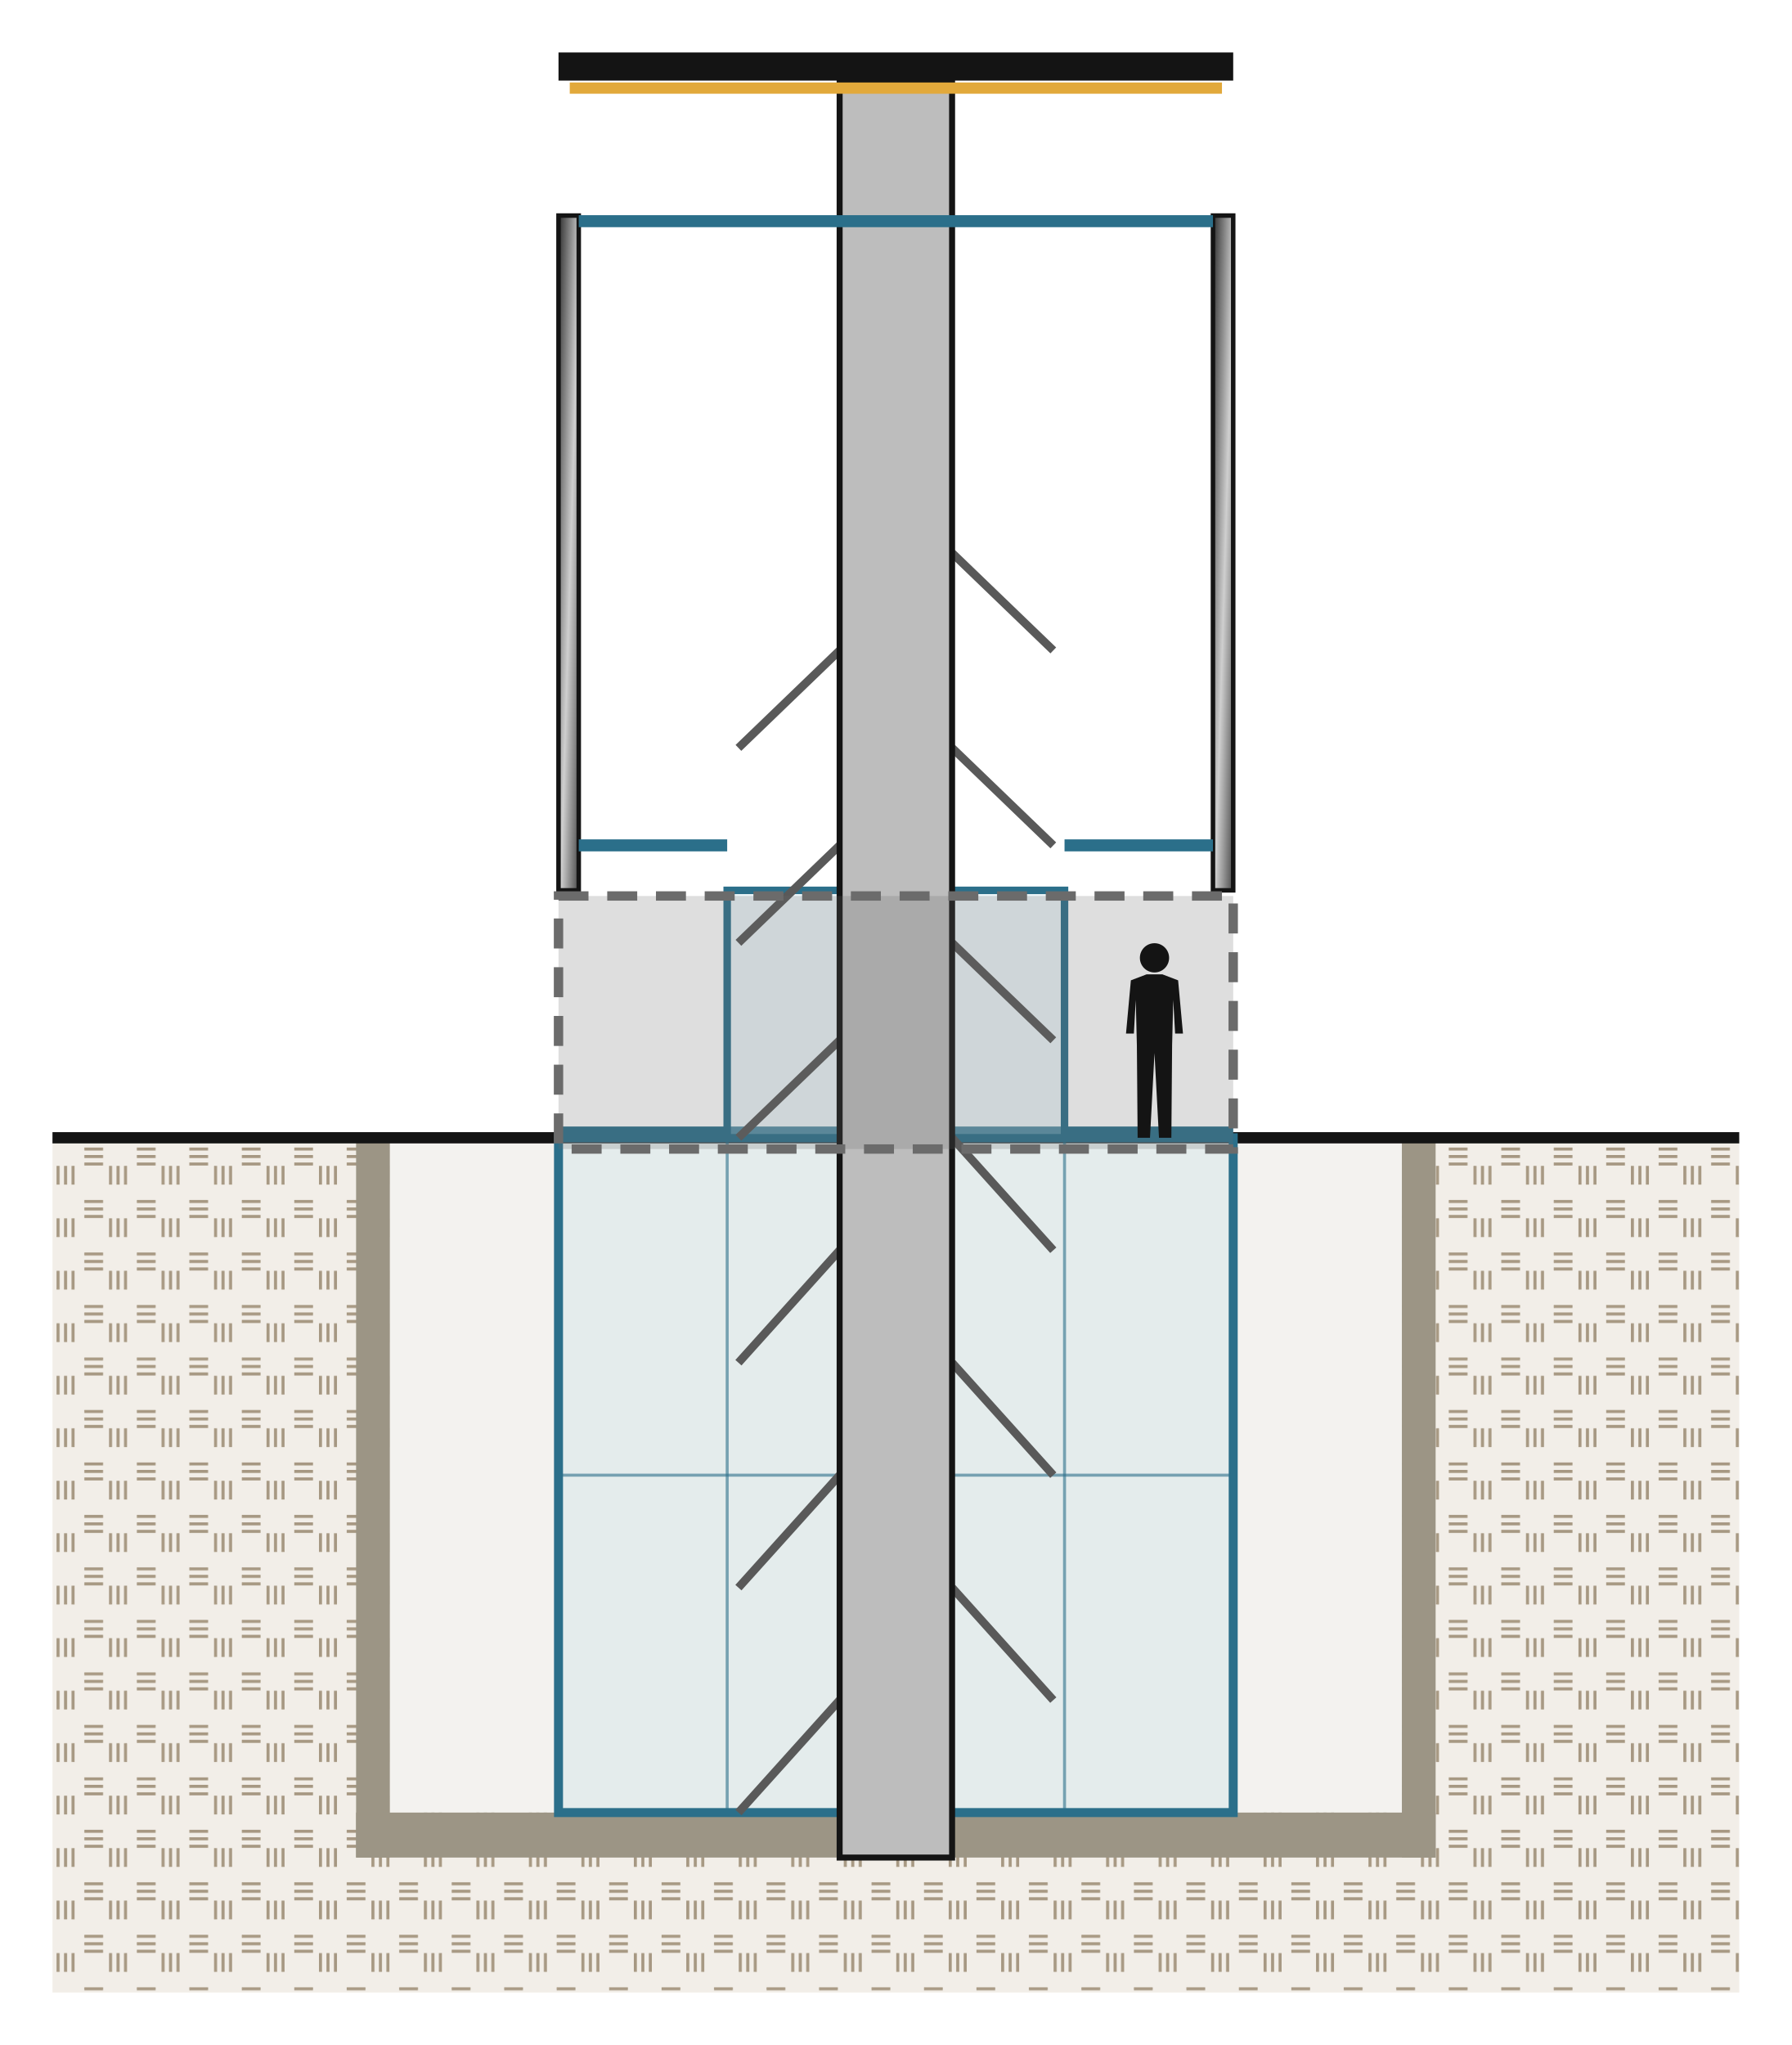
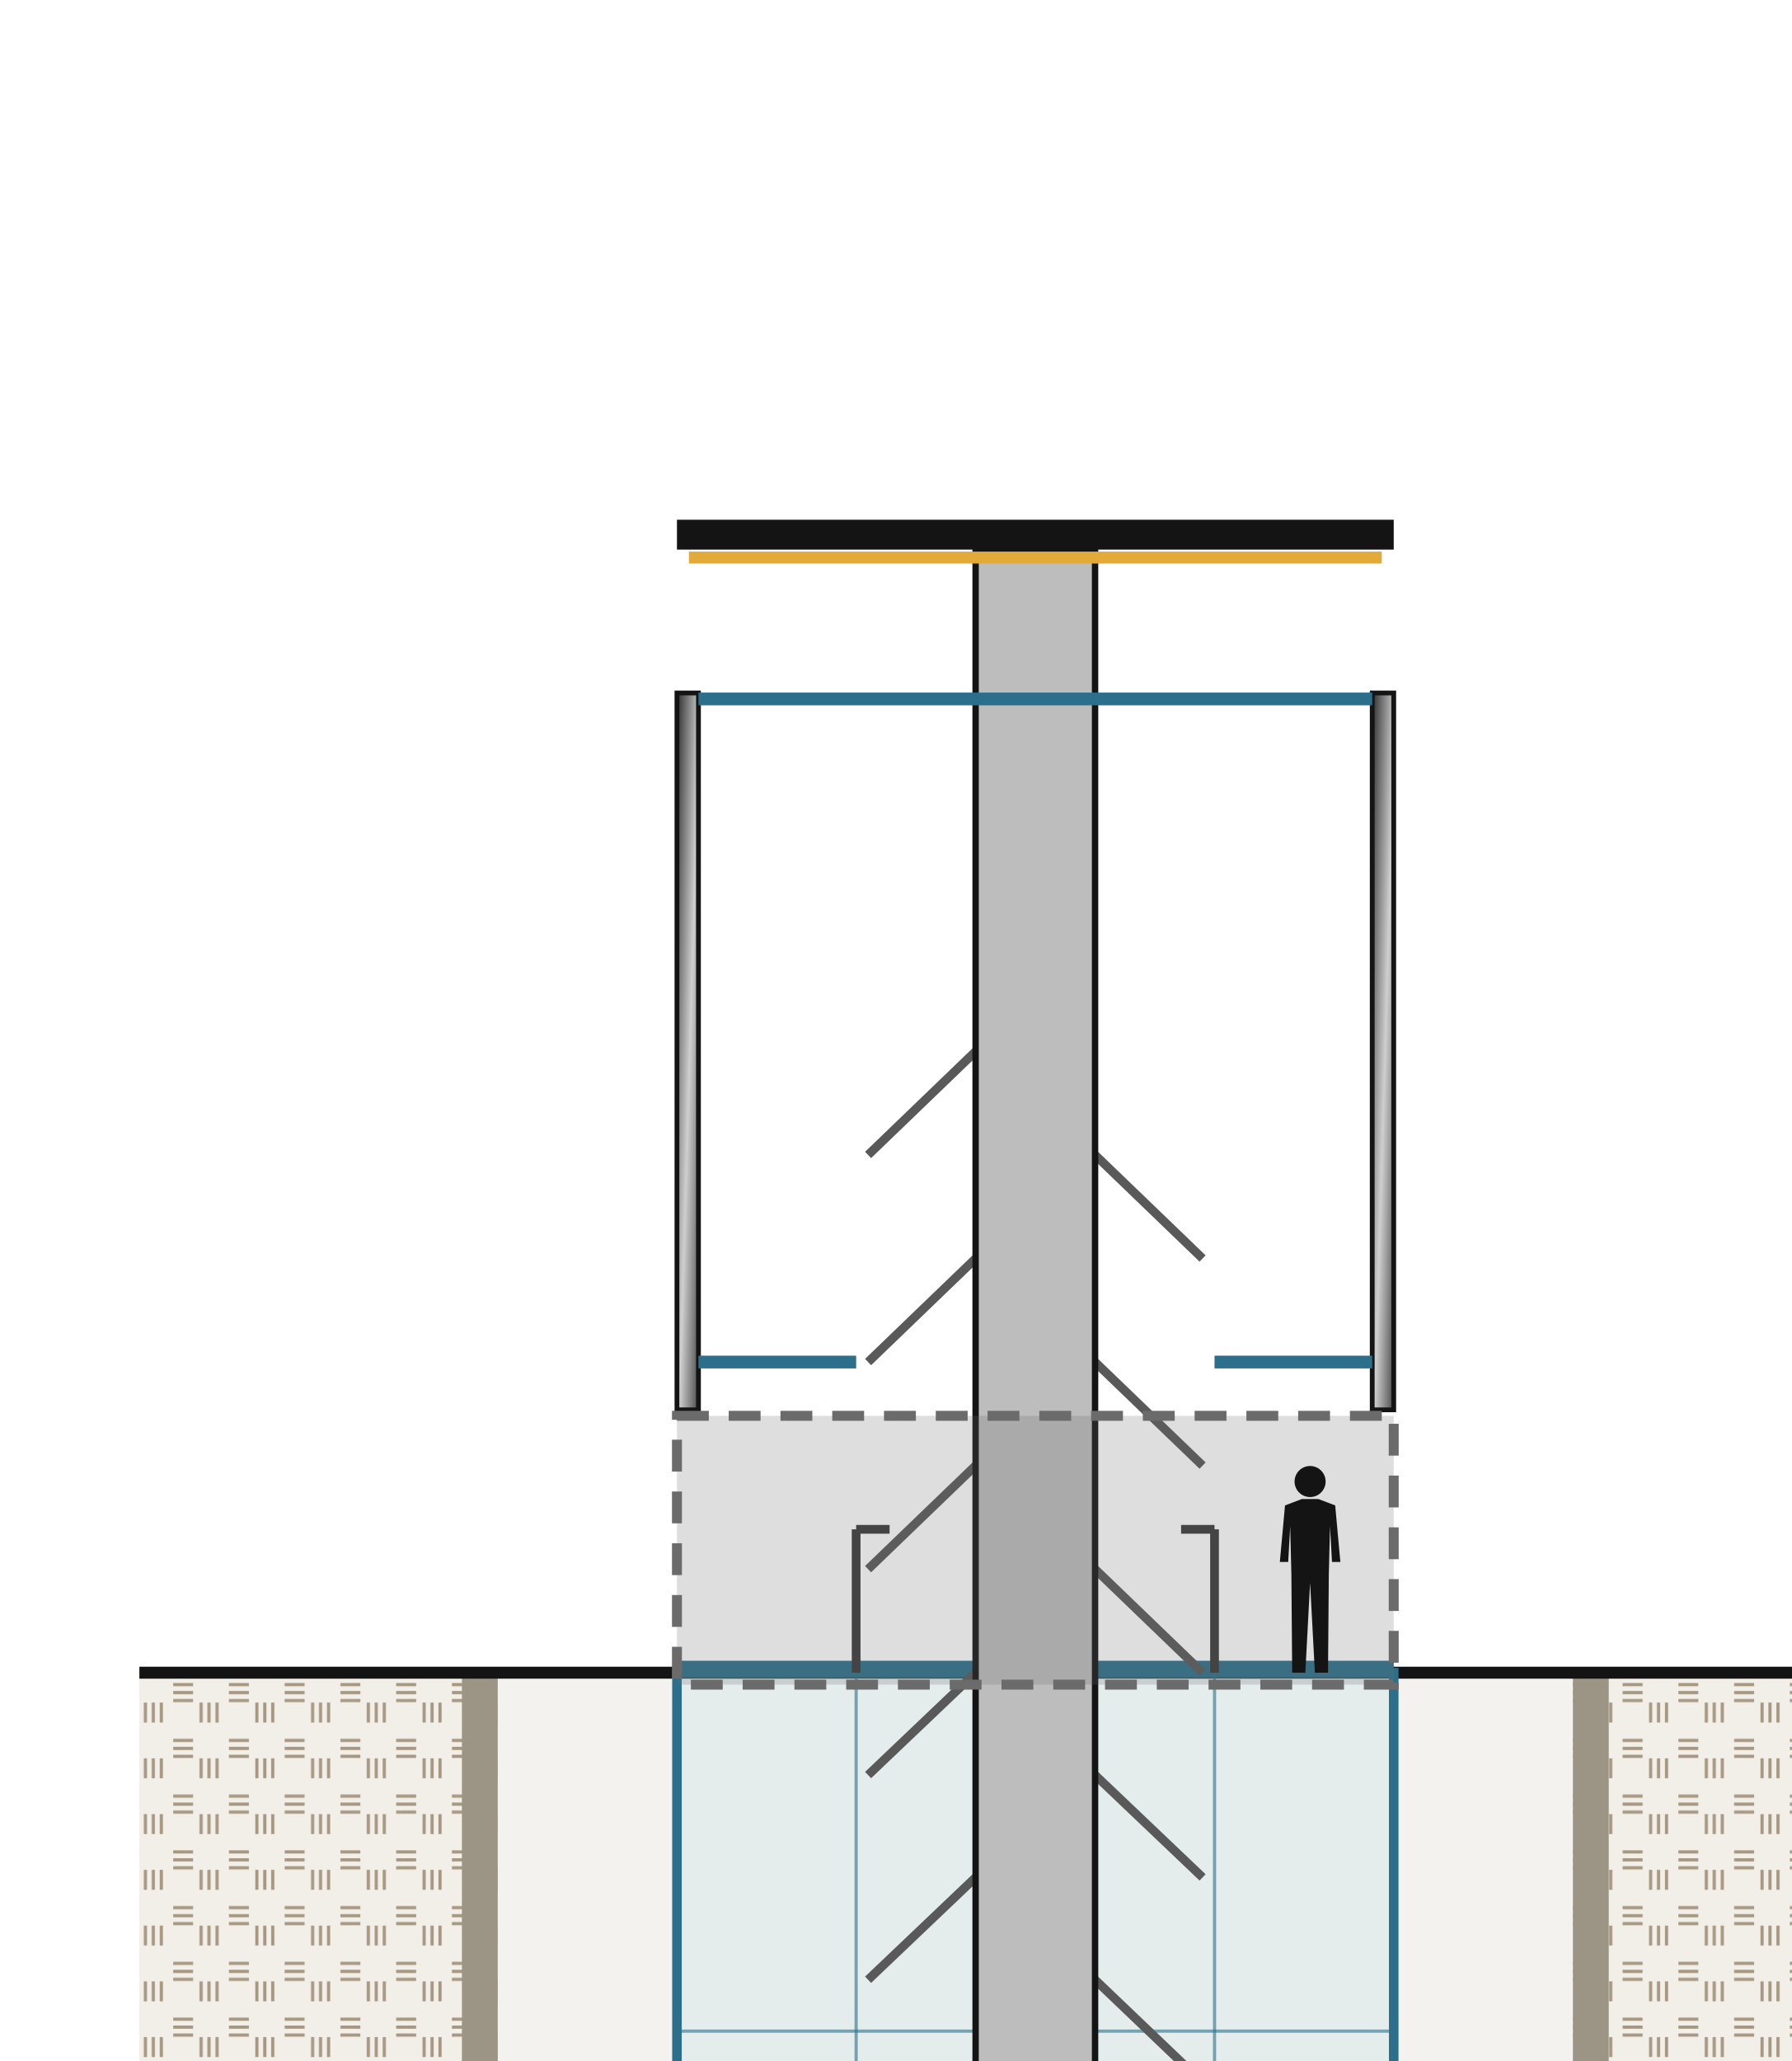
- <svg xmlns="http://www.w3.org/2000/svg" viewBox="21.0 116.5 478.0 545.5" preserveAspectRatio="xMidYMid meet" font-family="Noto Sans CJK KR, Noto Sans KR, sans-serif">
+ <svg xmlns="http://www.w3.org/2000/svg" font-family="Noto Sans CJK KR, Noto Sans KR, sans-serif">
  <defs>
    <pattern id="earthp" width="14" height="14" patternUnits="userSpaceOnUse">
      <path d="M1.5 3h5M1.5 5h5M1.5 7h5M8.5 7.5v5M10.5 7.5v5M12.5 7.5v5" stroke="#8a7a62" stroke-width="0.8" />
    </pattern>
    <linearGradient id="mA" x1="0" y1="0" x2="1" y2="1">
      <stop offset="0" stop-color="#2E2E2E" />
      <stop offset="0.55" stop-color="#CFCFCF" />
      <stop offset="1" stop-color="#4A4A4A" />
    </linearGradient>
    <linearGradient id="mB" x1="1" y1="0" x2="0" y2="1">
      <stop offset="0" stop-color="#4A4A4A" />
      <stop offset="0.4" stop-color="#A0A0A0" />
      <stop offset="1" stop-color="#2A2A2A" />
    </linearGradient>
    <linearGradient id="mC" x1="0" y1="0" x2="1" y2="1">
      <stop offset="0" stop-color="#7A7A7A" />
      <stop offset="0.5" stop-color="#BDBDBD" />
      <stop offset="1" stop-color="#6A6A6A" />
    </linearGradient>
    <linearGradient id="beam" x1="0" y1="0" x2="0" y2="1">
      <stop offset="0" stop-color="#F2C45A" stop-opacity="0.75" />
      <stop offset="1" stop-color="#F2C45A" stop-opacity="0.08" />
    </linearGradient>
    <linearGradient id="beam2" x1="0" y1="0" x2="0" y2="1">
      <stop offset="0" stop-color="#F2C45A" stop-opacity="0.45" />
      <stop offset="1" stop-color="#F2C45A" stop-opacity="0.04" />
    </linearGradient>
    <radialGradient id="glow" cx="0.5" cy="0.5" r="0.5">
      <stop offset="0" stop-color="#F2C45A" stop-opacity="0.55" />
      <stop offset="1" stop-color="#F2C45A" stop-opacity="0" />
    </radialGradient>
  </defs>
  <rect x="35.0" y="420" width="450" height="228.0" fill="url(#earthp)" />
  <rect x="35.0" y="420" width="450" height="228.0" fill="#D9CFBC" opacity="0.35" />
  <rect x="125.0" y="420" width="270" height="180" fill="#F3F2EF" />
  <rect x="116.0" y="420" width="9.0" height="192.0" fill="#9C9585" />
  <rect x="395.0" y="420" width="9.0" height="192.0" fill="#9C9585" />
  <rect x="116.0" y="600" width="288.0" height="12.0" fill="#9C9585" />
  <line x1="35.0" y1="420" x2="485.0" y2="420" stroke="#141414" stroke-width="3" />
  <rect x="170" y="420" width="180" height="180" fill="#BFDCE6" fill-opacity="0.28" stroke="#2b6f8a" stroke-width="2.4" />
  <line x1="215.0" y1="420" x2="215.0" y2="600" stroke="#2b6f8a" stroke-width="0.8" opacity="0.6" />
  <line x1="260" y1="420" x2="260" y2="600" stroke="#2b6f8a" stroke-width="0.8" opacity="0.6" />
  <line x1="305.0" y1="420" x2="305.0" y2="600" stroke="#2b6f8a" stroke-width="0.8" opacity="0.6" />
  <line x1="170" y1="510" x2="350" y2="510" stroke="#2b6f8a" stroke-width="0.8" opacity="0.6" />
  <line x1="170" y1="418.5" x2="350" y2="418.5" stroke="#2b6f8a" stroke-width="3" />
-   <rect x="215.0" y="354.0" width="90" height="66.0" fill="#BFDCE6" fill-opacity="0.3" stroke="#2b6f8a" stroke-width="2" />
-   <line x1="218.0" y1="600.0" x2="245.0" y2="570.0" stroke="#595959" stroke-width="2.2" />
-   <line x1="302.0" y1="570.0" x2="275.0" y2="540.0" stroke="#595959" stroke-width="2.2" />
-   <line x1="218.0" y1="540.0" x2="245.0" y2="510.0" stroke="#595959" stroke-width="2.2" />
-   <line x1="302.0" y1="510.0" x2="275.0" y2="480.0" stroke="#595959" stroke-width="2.2" />
-   <line x1="218.0" y1="480.0" x2="245.0" y2="450.0" stroke="#595959" stroke-width="2.2" />
-   <line x1="302.0" y1="450.0" x2="275.0" y2="420.0" stroke="#595959" stroke-width="2.2" />
-   <line x1="218.0" y1="420.0" x2="245.0" y2="394.0" stroke="#595959" stroke-width="2.2" />
-   <line x1="302.0" y1="394.0" x2="275.0" y2="368.0" stroke="#595959" stroke-width="2.2" />
-   <line x1="218.0" y1="368.0" x2="245.0" y2="342.0" stroke="#595959" stroke-width="2.2" />
-   <line x1="302.0" y1="342.0" x2="275.0" y2="316.0" stroke="#595959" stroke-width="2.2" />
-   <line x1="218.0" y1="316.0" x2="245.0" y2="290.0" stroke="#595959" stroke-width="2.2" />
-   <line x1="302.0" y1="290.0" x2="275.0" y2="264.0" stroke="#595959" stroke-width="2.2" />
+   <line x1="215.0" y1="420" x2="215.0" y2="384.0" stroke="#3a3a3a" stroke-width="2.2" />
+   <line x1="215.0" y1="384.0" x2="223.4" y2="384.0" stroke="#3a3a3a" stroke-width="2.2" />
+   <line x1="305.0" y1="420" x2="305.0" y2="384.0" stroke="#3a3a3a" stroke-width="2.2" />
+   <line x1="305.0" y1="384.0" x2="296.6" y2="384.0" stroke="#3a3a3a" stroke-width="2.2" />
+   <line x1="218.0" y1="600.0" x2="245.0" y2="574.3" stroke="#595959" stroke-width="2.2" />
+   <line x1="302.0" y1="574.3" x2="275.0" y2="548.6" stroke="#595959" stroke-width="2.2" />
+   <line x1="218.0" y1="548.6" x2="245.0" y2="522.9" stroke="#595959" stroke-width="2.2" />
+   <line x1="302.0" y1="522.9" x2="275.0" y2="497.1" stroke="#595959" stroke-width="2.2" />
+   <line x1="218.0" y1="497.1" x2="245.0" y2="471.4" stroke="#595959" stroke-width="2.2" />
+   <line x1="302.0" y1="471.4" x2="275.0" y2="445.7" stroke="#595959" stroke-width="2.2" />
+   <line x1="218.0" y1="445.7" x2="245.0" y2="420.0" stroke="#595959" stroke-width="2.2" />
+   <line x1="302.0" y1="420.0" x2="275.0" y2="394.0" stroke="#595959" stroke-width="2.2" />
+   <line x1="218.0" y1="394.0" x2="245.0" y2="368.0" stroke="#595959" stroke-width="2.2" />
+   <line x1="302.0" y1="368.0" x2="275.0" y2="342.0" stroke="#595959" stroke-width="2.2" />
+   <line x1="218.0" y1="342.0" x2="245.0" y2="316.0" stroke="#595959" stroke-width="2.2" />
+   <line x1="302.0" y1="316.0" x2="275.0" y2="290.0" stroke="#595959" stroke-width="2.2" />
+   <line x1="218.0" y1="290.0" x2="245.0" y2="264.0" stroke="#595959" stroke-width="2.2" />
  <rect x="245.0" y="138.0" width="30" height="474.0" fill="#BDBDBD" stroke="#141414" stroke-width="1.6" />
  <rect x="170" y="174" width="5.4" height="180" fill="url(#mA)" stroke="#141414" stroke-width="1.2" />
  <rect x="344.6" y="174" width="5.4" height="180" fill="url(#mA)" stroke="#141414" stroke-width="1.2" />
  <line x1="175.4" y1="342.0" x2="215.0" y2="342.0" stroke="#2b6f8a" stroke-width="3.2" />
  <line x1="305.0" y1="342.0" x2="344.6" y2="342.0" stroke="#2b6f8a" stroke-width="3.2" />
  <line x1="175.4" y1="175.5" x2="344.6" y2="175.5" stroke="#2b6f8a" stroke-width="3.2" />
  <rect x="170" y="130.5" width="180" height="7.5" fill="#141414" />
  <line x1="173.0" y1="140.0" x2="347.0" y2="140.0" stroke="#E2A93B" stroke-width="3" />
  <rect x="170.0" y="355.5" width="180.0" height="67.5" fill="#6B6B6B" fill-opacity="0.22" stroke="#6B6B6B" stroke-width="2.5" stroke-dasharray="8 5" />
  <polygon points="326.9,376.4 322.7,378.0 321.4,392.2 323.5,392.2 324.0,383.2 324.3,395.3 324.5,420.0 327.8,420.0 329.0,397.4 330.2,420.0 333.5,420.0 333.7,395.3 334.0,383.2 334.5,392.2 336.6,392.2 335.3,378.0 331.1,376.4" fill="#141414" />
  <circle cx="329.0" cy="372.0" r="3.9" fill="#141414" />
</svg>
